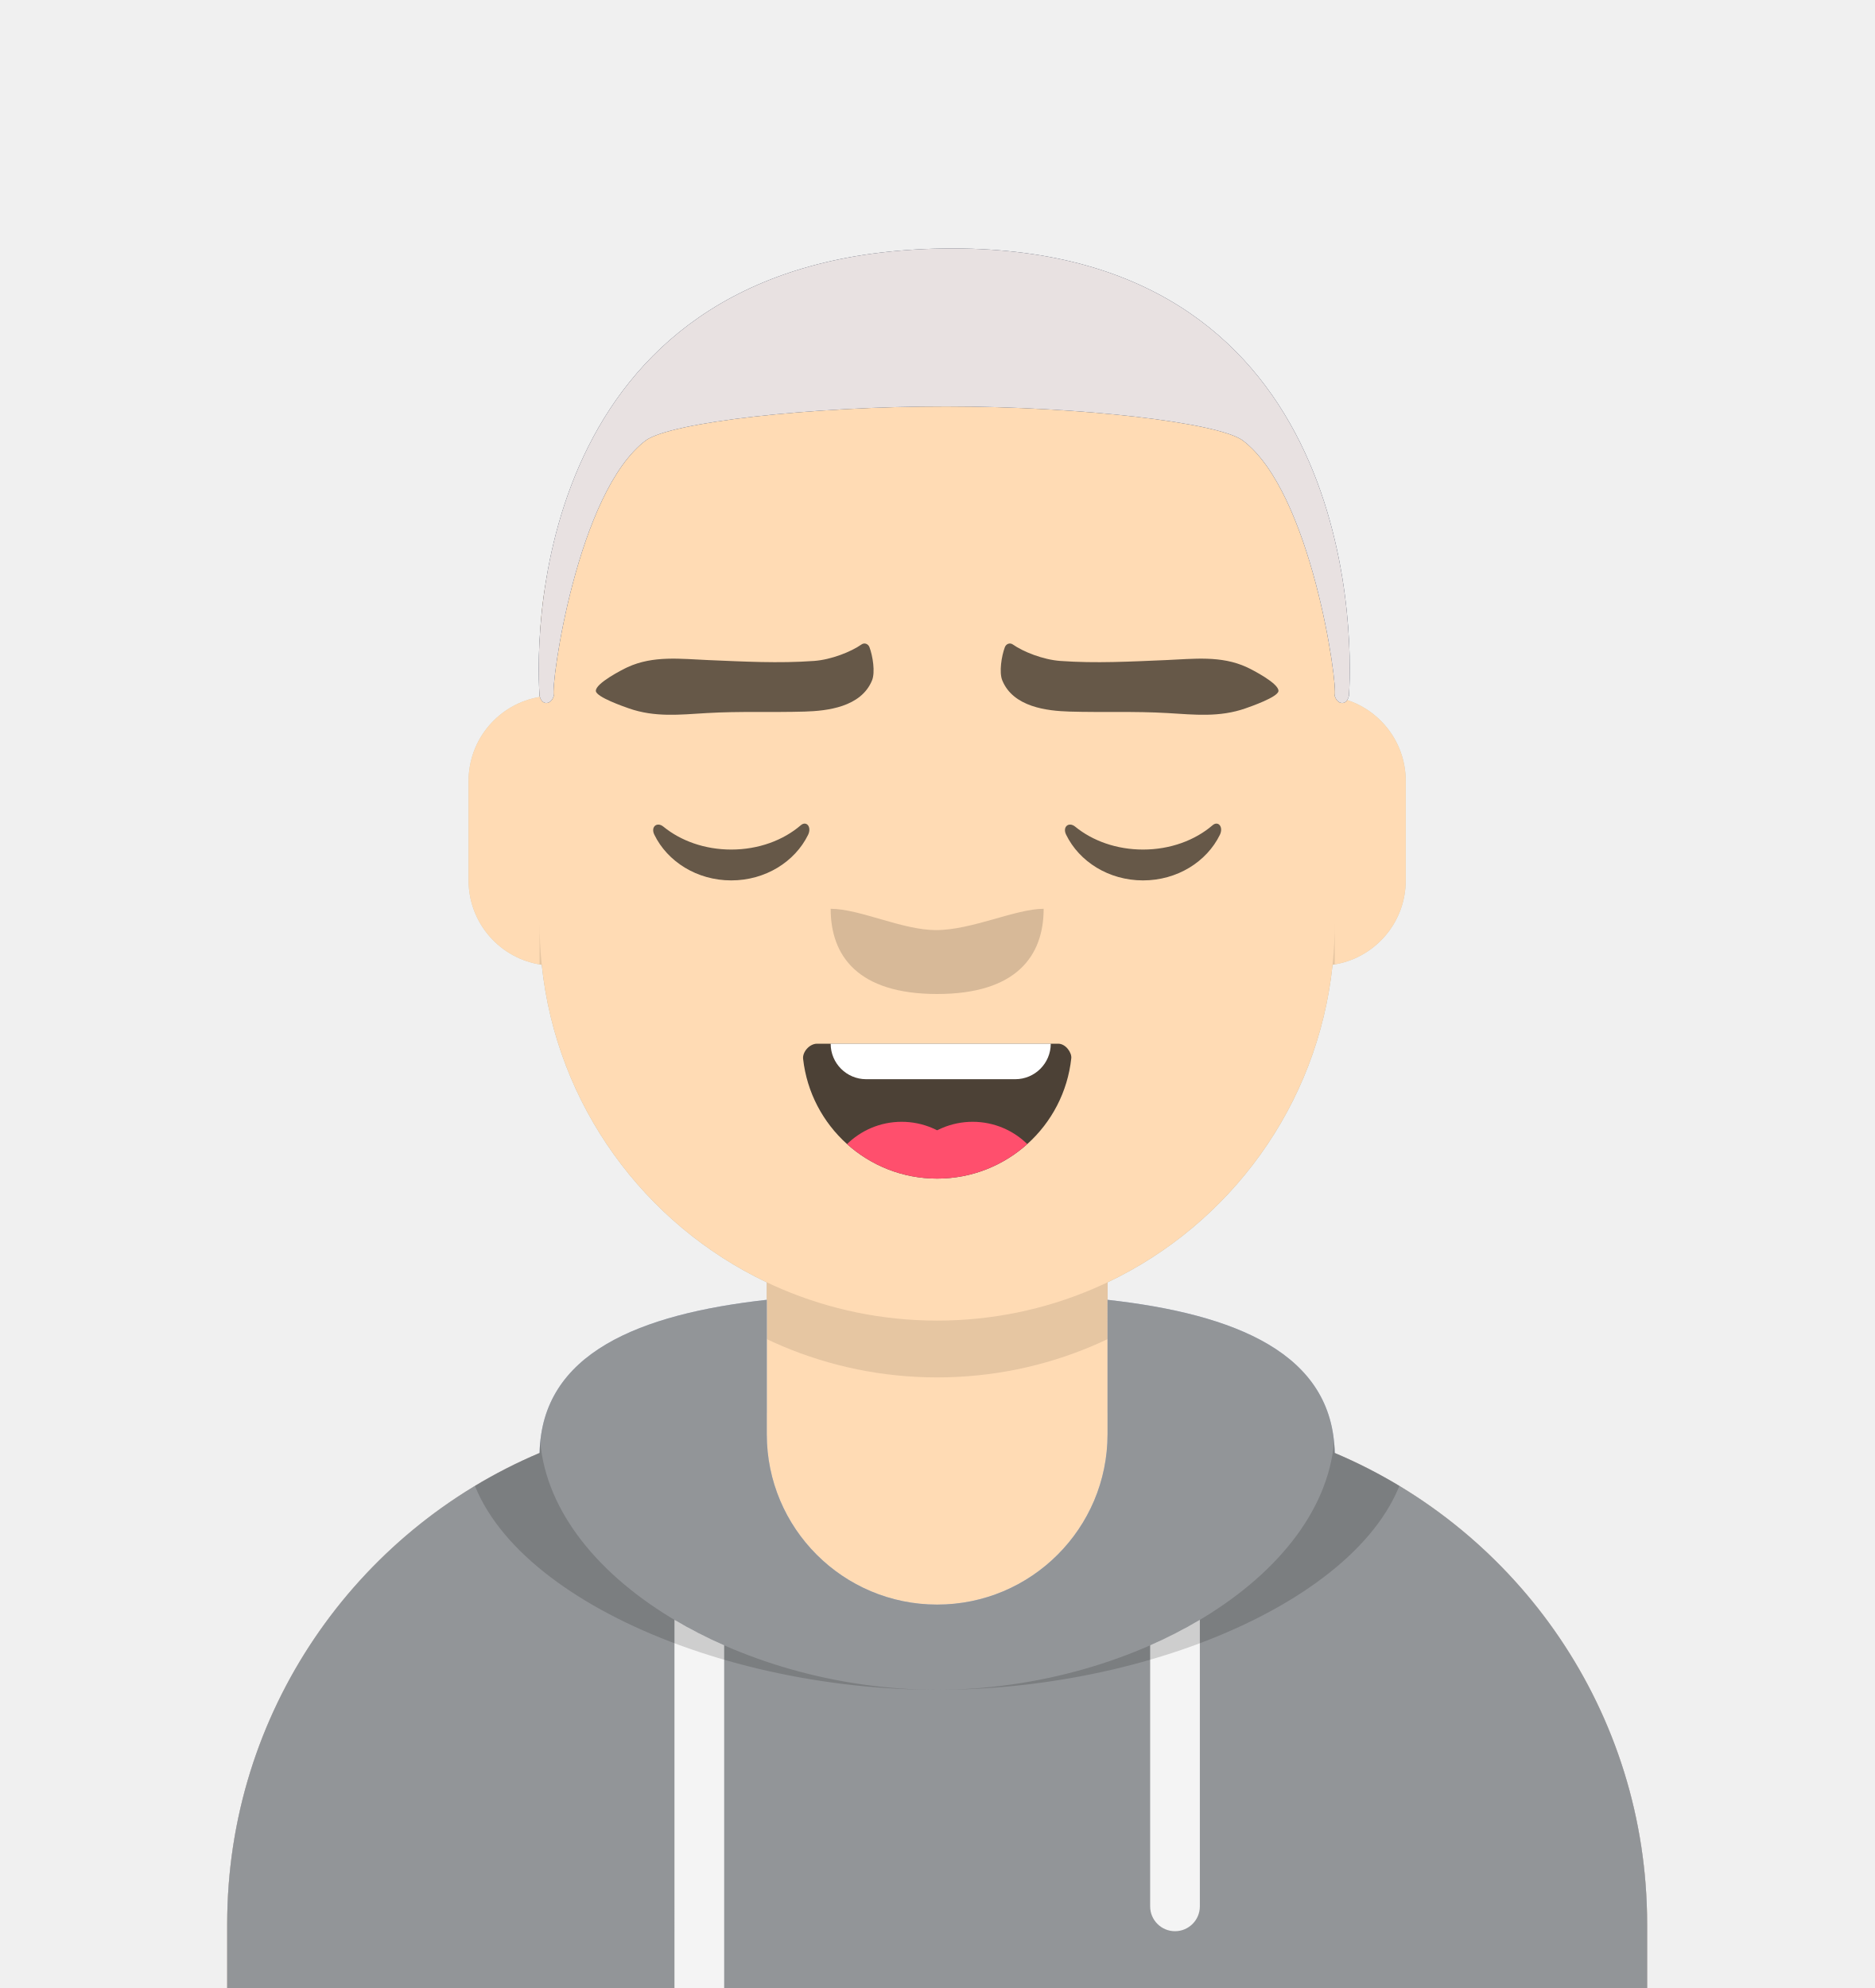
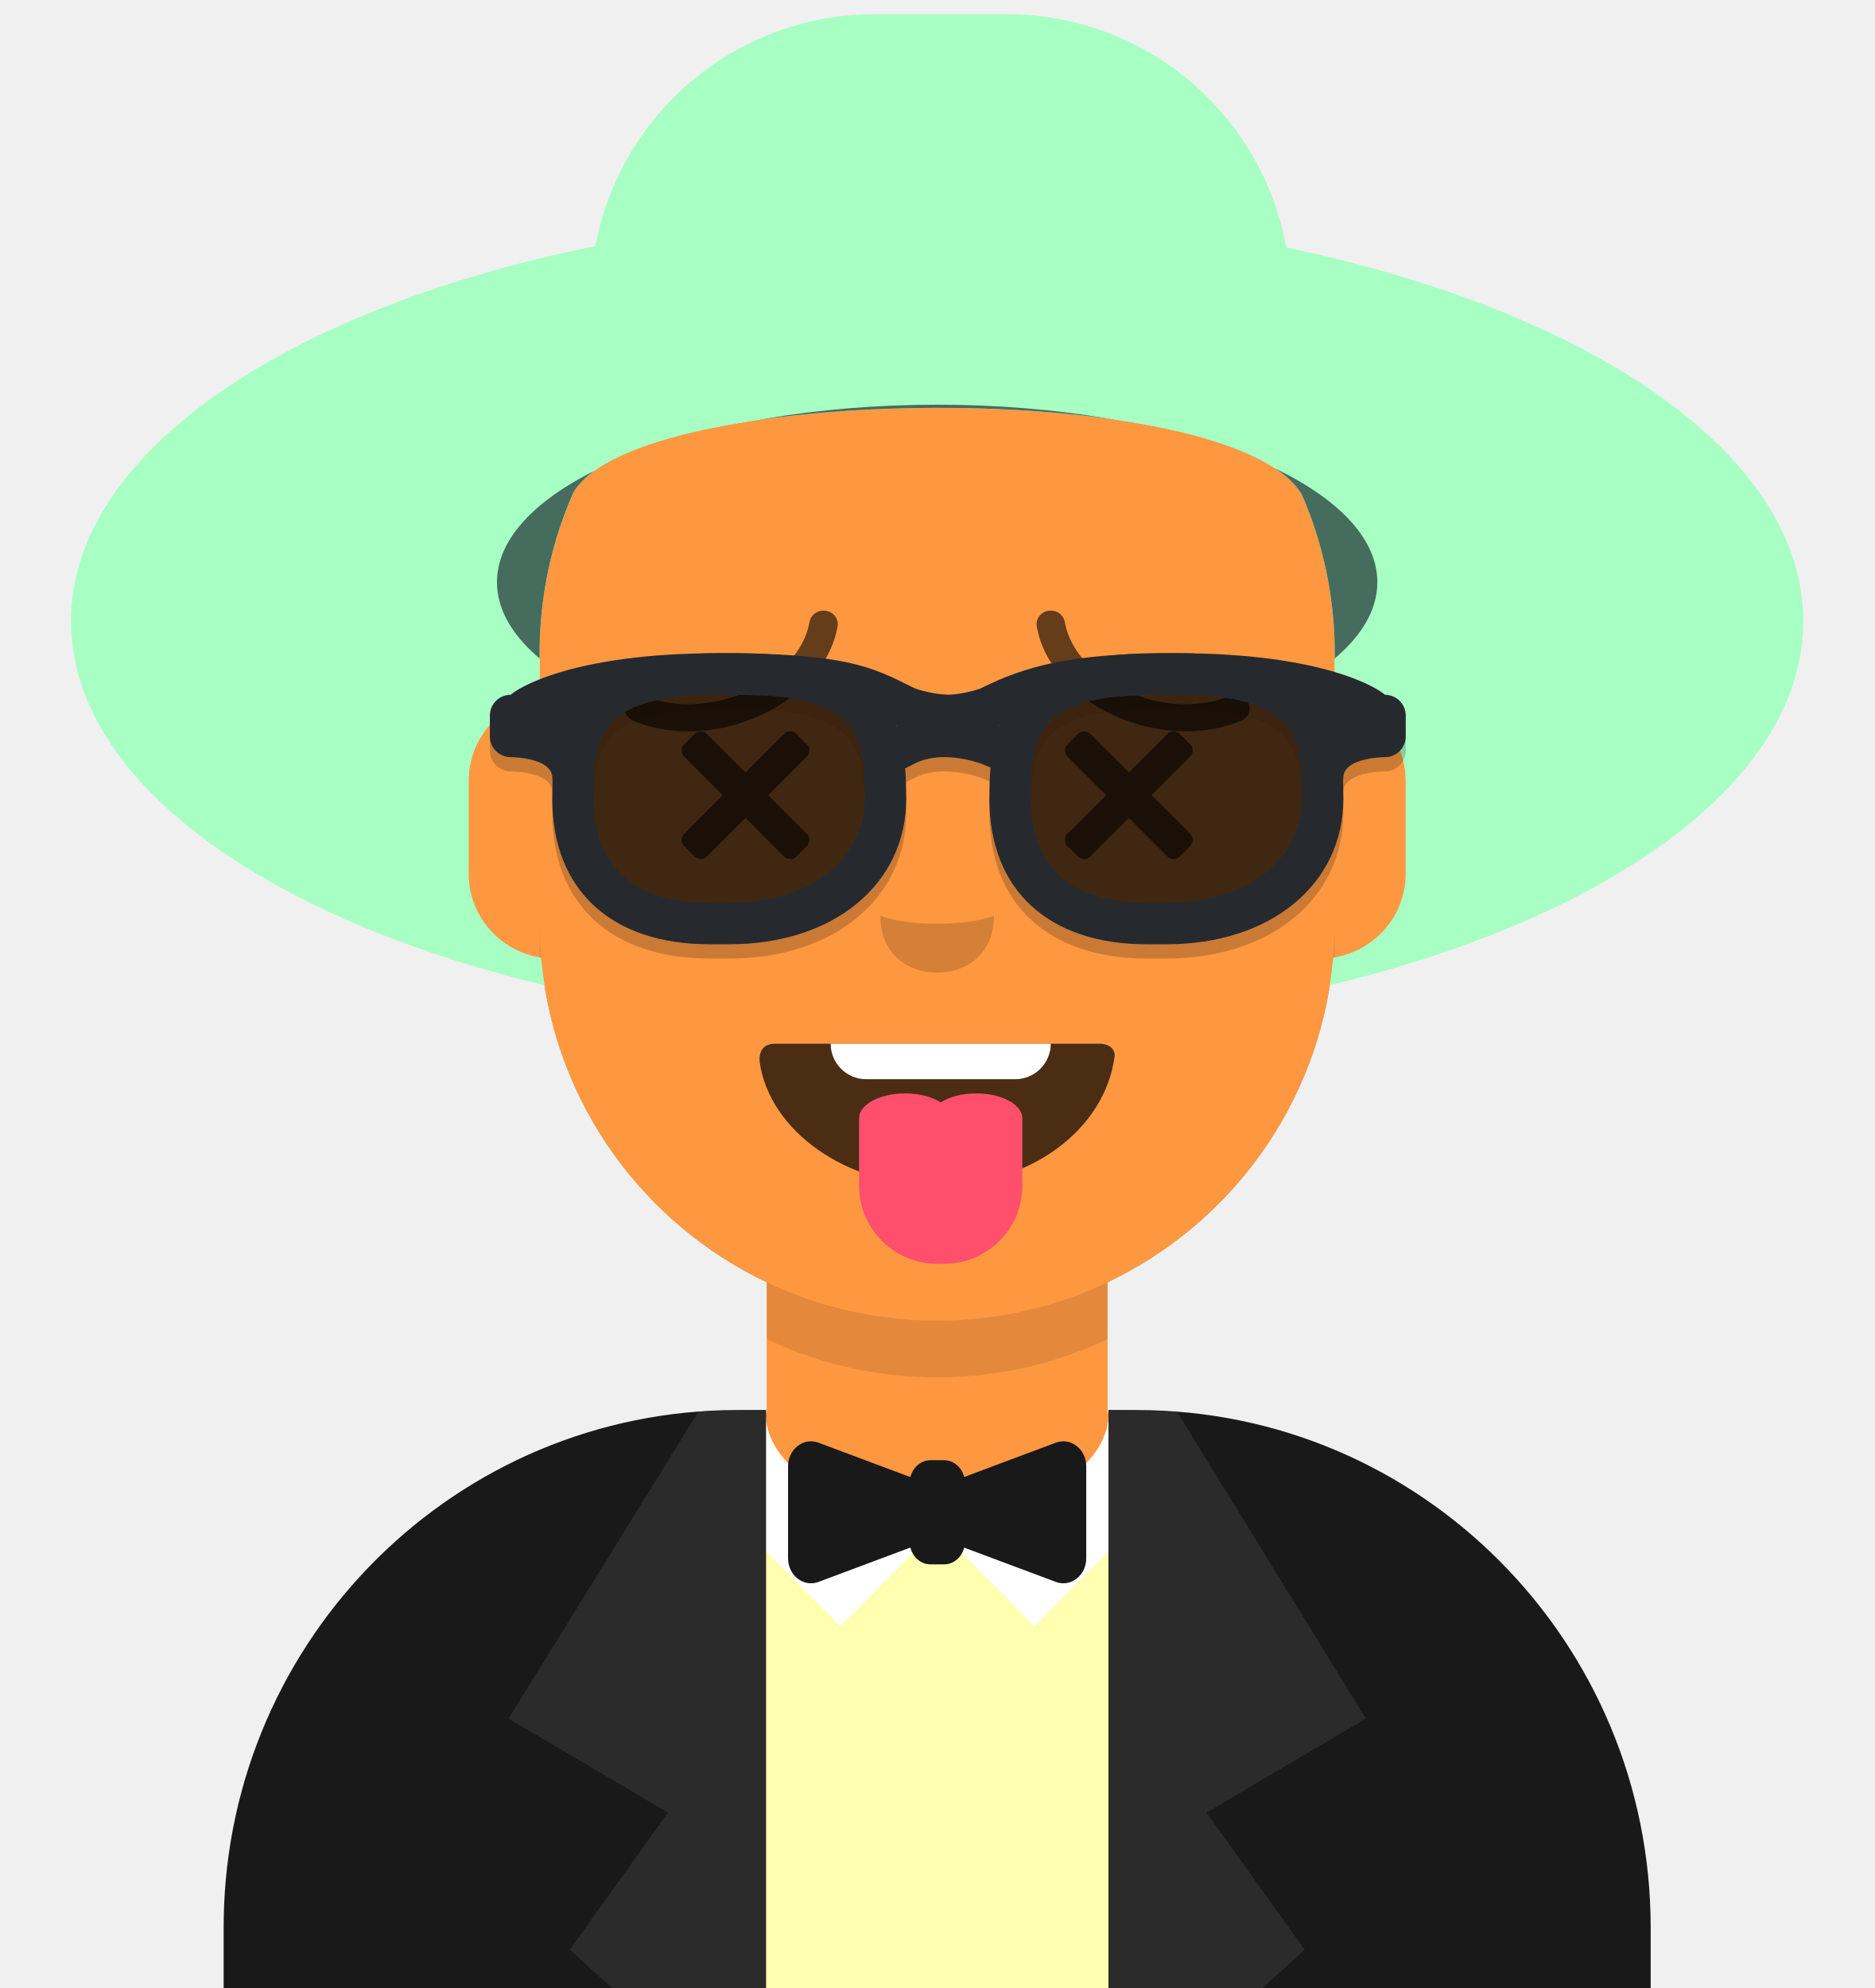
- <svg xmlns="http://www.w3.org/2000/svg" xmlns:xlink="http://www.w3.org/1999/xlink" width="264px" height="280px" viewBox="0 0 264 280" version="1.1">
+ <svg xmlns="http://www.w3.org/2000/svg" xmlns:ns2="http://design.blush" xmlns:xlink="http://www.w3.org/1999/xlink" width="264px" height="280px" viewBox="0 0 264 280" version="1.1">
  <defs>
    <path d="M100,0 C130.928,-5.68137151e-15 156,25.072 156,56 L156.001,62.166 C161.676,63.119 166,68.054 166,74 L166,88 C166,94.052 161.519,99.058 155.694,99.881 C153.628,119.686 141.238,136.422 124.001,144.61 L124,163 L128,163 C167.765,163 200,195.235 200,235 L200,244 L0,244 L0,235 C-4.86974701e-15,195.235 32.235,163 72,163 L76,163 L76,144.611 C58.763,136.422 46.372,119.687 44.305,99.881 C38.481,99.058 34,94.052 34,88 L34,74 C34,68.054 38.325,63.118 44,62.166 L44,56 C44,25.072 69.072,5.68137151e-15 100,0 Z" id="transparent_path-1" />
    <path d="M83,36.348 C83,52.629 105.162,65.828 132.5,65.828 C159.838,65.828 182,52.629 182,36.348 C182,34.985 181.845,33.645 181.544,32.331 C210.784,41.488 232,68.792 232,101.052 L232,110 L32,110 L32,101.052 C32,68.397 53.739,40.82 83.534,32.002 C83.182,33.421 83,34.871 83,36.348 Z" id="transparent_path-3" />
    <rect id="transparent_path-5" x="0" y="0" width="264" height="280" />
    <path d="M74,0 C114.869,0 148,33.131 148,74 L148,84.148 L148,197.608 C135.525,187.237 119.491,181 102,181 L102,181 L98,181 L98,162.611 C115.531,154.283 128.048,137.115 129.791,116.867 C135.569,116.002 140,111.019 140,105 L140,105 L140,92 C140,87.354 137.359,83.324 133.497,81.33 C132.724,81.05 131.952,80.748 131.181,80.426 C130.795,80.32 130.401,80.233 130,80.166 L130,80.166 L130,79.917 C117.224,74.234 104.878,63.071 96.11,47.885 C93.175,42.801 90.831,37.595 89.066,32.397 C80.431,42.941 67.745,53.602 52.342,62.495 C42.778,68.017 33.147,72.291 24,75.266 L24,137.247 C29.602,148.318 38.773,157.278 50,162.611 L50,162.611 L50,181 L46,181 C38.327,181 30.935,182.2 24,184.423 L24,230 C24,244.106 13.569,255.776 0,257.716 L0,74 C0,33.131 33.131,0 74,0 Z" id="transparent_path-7" />
  </defs>
  <g id="transparent_Avataaar/Default" stroke="none" stroke-width="1" fill="none" fill-rule="evenodd">
    <g id="transparent_Body" transform="translate(32, 36)">
      <mask id="transparent_mask-2" fill="white">
        <use xlink:href="#transparent_path-1" />
      </mask>
      <use fill="#D0C6AC" xlink:href="#transparent_path-1" />
-       <g id="transparent_Skin-Color" mask="url(#transparent_mask-2)" fill="#FFDBB4">
+       <g id="transparent_Skin-Color" mask="url(#transparent_mask-2)" fill="#FD9841">
        <g transform="translate(-32, 0)" id="transparent_Color">
          <rect x="0" y="0" width="264" height="244" />
        </g>
      </g>
      <path d="M44,94 C44,124.928 69.072,150 100,150 C130.928,150 156,124.928 156,94 L156,94 L156,102 C156,132.928 130.928,158 100,158 C69.072,158 44,132.928 44,102 Z" id="transparent_Neck-Shadow" fill-opacity="0.1" fill="#000000" mask="url(#transparent_mask-2)" />
    </g>
    <g id="transparent_Clothing" transform="translate(0, 170)">
-       <defs>
-         <path d="M187.997,34.742 L187.995,34.645 C213.853,45.567 232,71.164 232,100.999 L232,110 L32,110 L32,100.999 C32,71.164 50.147,45.567 76.006,34.644 C76.282,20.552 90.082,15.076 108,13.071 L108,32 C108,45.255 118.745,56 132,56 C145.255,56 156,45.255 156,32 L156,32 L156.001,13.071 C173.96,15.081 187.783,20.577 187.997,34.742 Z" id="hoodie_path-1" />
-       </defs>
-       <g id="hoodie_Clothing/Hoodie" stroke="none" stroke-width="1" fill="none" fill-rule="evenodd">
-         <mask id="hoodie_mask-2" fill="white">
-           <use xlink:href="#hoodie_path-1" />
-         </mask>
-         <use id="hoodie_Hoodie" fill="#B7C1DB" xlink:href="#hoodie_path-1" />
-         <g id="hoodie_Fabric-Color" mask="url(#hoodie_mask-2)" fill="#929598">
-           <rect id="hoodie_🖍Color" x="0" y="0" width="264" height="110" />
+       <g id="bond_suit_Clothing/Bond Suit" stroke="none" stroke-width="1" fill="none" fill-rule="evenodd">
+         <g id="bond_suit_Suit" transform="translate(31.5, 28.6)">
+           <path d="M124.38,3.001 L128.36,3.001 C167.926,3.001 200,34.435 200,73.212 L200,81.988 L1,81.988 L1,73.212 L1.01,72.05 C1.642,33.81 33.47,3.001 72.64,3.001 L76.62,3.001 C76.62,3.001 76.424,15.113 100.492,15.113 C124.56,15.113 124.38,3.001 124.38,3.001" id="bond_suit_Fabric-Color" fill="#FFFFB1" ns2:color="Top-500" />
+           <path d="M86.846,30.44 L100.52,16.669 L114.194,30.44 L142.147,2.288 C137.77,1.454 133.258,1 128.639,1 L124.619,1 C124.619,1 124.801,13.573 100.491,13.573 C76.181,13.573 76.38,1 76.38,1 L72.36,1 C67.753,1 63.253,1.45 58.885,2.28 L86.846,30.44 Z" id="bond_suit_Fill-7" fill="#FFF" />
+           <path d="M128.64,0.001 L124.641,0.001 L124.641,81.988 L201,81.988 L201,72.879 C201,32.629 168.604,0.001 128.64,0.001" id="bond_suit_Fill-9" fill="#191919" />
+           <path d="M76.38,0.001 L72.36,0.001 C32.796,0.001 0.649,31.98 0.009,71.673 L0,72.879 L0,81.988 L76.38,81.988 L76.38,0.001 Z" id="bond_suit_Fill-12" fill="#191919" />
+           <path d="M66.874,0.206 L40.133,43.457 L62.585,56.695 L48.758,75.998 L55.328,81.988 L76.38,81.988 L76.38,0.001 C76.38,0.001 73.265,0.043 66.874,0.206" id="bond_suit_Fill-15" fill="#2B2B2B" />
+           <path d="M134.28,0.225 L160.887,43.458 L138.436,56.694 L152.264,75.998 L145.691,81.988 L124.64,81.987 L124.64,-0.001 C124.64,-0.001 127.889,0.062 134.28,0.225" id="bond_suit_Fill-18" fill="#2B2B2B" />
+           <path d="M117.319,4.557 L104.309,9.425 C103.96,8.066 102.826,7.065 101.468,7.065 L99.573,7.065 C98.209,7.065 97.073,8.073 96.727,9.439 L83.681,4.557 C81.601,3.864 79.5,5.557 79.5,7.925 L79.5,20.876 C79.5,23.243 81.601,24.936 83.681,24.243 L96.727,19.362 C97.073,20.727 98.209,21.735 99.573,21.735 L101.468,21.735 C102.826,21.735 103.96,20.733 104.309,19.376 L117.319,24.243 C119.399,24.936 121.5,23.243 121.5,20.876 L121.5,7.925 C121.5,5.557 119.399,3.864 117.319,4.557" id="bond_suit_Fill-1" fill="#191919" />
        </g>
-         <path d="M102,61.739 L102,110 L95,110 L94.999,58.15 C97.203,59.46 99.546,60.661 102,61.739 Z M169.001,58.149 L169,98.5 C169,100.433 167.433,102 165.5,102 C163.567,102 162,100.433 162,98.5 L162.001,61.738 C164.455,60.66 166.798,59.459 169.001,58.149 Z" id="hoodie_Straps" fill="#F4F4F4" mask="url(#hoodie_mask-2)" />
-         <path d="M132,68 L130.996,67.995 C97.88,67.68 65.5,51.823 65.5,32.308 C65.5,21.243 75.909,15.571 90.959,12.725 C81.875,16.075 76,21.706 76,31.077 C76,51.469 103.821,68 132,68 Z M132,68 C160.179,68 188,51.469 188,31.077 C188,21.706 182.125,16.075 173.041,12.725 C188.091,15.571 198.5,21.243 198.5,32.308 C198.5,52.02 165.462,68 132,68 L132,68 Z" id="hoodie_Shadow" fill-opacity="0.16" fill="#000000" mask="url(#hoodie_mask-2)" />
      </g>
    </g>
    <g id="transparent_Face" transform="translate(76, 82)" fill="#000000">
      <g id="transparent_Mouth" transform="translate(2, 52)">
        <defs>
-           <path d="M35.118,15.128 C36.176,24.62 44.226,32 54,32 C63.804,32 71.874,24.574 72.892,15.04 C72.974,14.273 72.117,13 71.043,13 C56.149,13 44.738,13 37.087,13 C36.007,13 35.012,14.178 35.118,15.128 Z" id="smile_path-1" />
+           <path d="M29,15.609 C30.41,25.231 41.062,33 54,33 C66.968,33 77.646,25.183 79,14.739 C79.101,14.34 78.775,13 76.826,13 C56.838,13 41.74,13 31.174,13 C29.383,13 28.87,14.24 29,15.609 Z" id="tongue_path-1" />
        </defs>
-         <g id="smile_Mouth/Smile" stroke="none" stroke-width="1" fill="none" fill-rule="evenodd">
-           <mask id="smile_mask-2" fill="white">
-             <use xlink:href="#smile_path-1" />
+         <g id="tongue_Mouth/Tongue" stroke="none" stroke-width="1" fill="none" fill-rule="evenodd">
+           <mask id="tongue_mask-2" fill="white">
+             <use xlink:href="#tongue_path-1" />
          </mask>
-           <use id="smile_Mouth" fill-opacity="0.7" fill="#000000" xlink:href="#smile_path-1" />
-           <path d="M44,2 L65,2 C67.761,2 70,4.239 70,7 L70,13 C70,15.761 67.761,18 65,18 L44,18 C41.239,18 39,15.761 39,13 L39,7 C39,4.239 41.239,2 44,2 Z" id="smile_Teeth" fill="#FFFFFF" mask="url(#smile_mask-2)" />
-           <g id="smile_Tongue" mask="url(#smile_mask-2)" fill="#FF4F6D">
-             <g transform="translate(38, 24)">
-               <circle cx="11" cy="11" r="11" />
-               <circle cx="21" cy="11" r="11" />
-             </g>
-           </g>
+           <use id="tongue_Mouth" fill-opacity="0.7" fill="#000000" xlink:href="#tongue_path-1" />
+           <path d="M44,2 L65,2 C67.761,2 70,4.239 70,7 L70,13 C70,15.761 67.761,18 65,18 L44,18 C41.239,18 39,15.761 39,13 L39,7 C39,4.239 41.239,2 44,2 Z" id="tongue_Teeth" fill="#FFFFFF" mask="url(#tongue_mask-2)" />
+           <path d="M59.5,20 C63.09,20 66,21.567 66,23.5 C66,23.583 65.995,23.665 65.984,23.747 C65.995,23.829 66,23.914 66,24 L66,33 C66,39.075 61.075,44 55,44 L54,44 C47.925,44 43,39.075 43,33 L43,24 C43,23.914 43.005,23.829 43.016,23.746 C43.005,23.665 43,23.583 43,23.5 C43,21.567 45.91,20 49.5,20 C51.511,20 53.309,20.492 54.501,21.264 C55.691,20.492 57.489,20 59.5,20 Z" id="tongue_Tongue" fill="#FF4F6D" />
        </g>
      </g>
      <g id="transparent_Nose" transform="translate(28, 40)" fill-opacity="0.16">
-         <g id="wide_Nose/Wide" stroke="none" stroke-width="1" fill="none" fill-rule="evenodd">
-           <path d="M13,6 C13,12.627 16.828,18 28,18 C39.172,18 43,12.627 43,6 C39.036,6 32.897,9 27.838,9 C23.079,9 17.101,6 13,6 Z" id="wide_Nose" fill-opacity=".16" fill="#000" />
+         <g id="small_Nose/Small" stroke="none" stroke-width="1" fill="none" fill-rule="evenodd">
+           <path d="M20,7 C20,12.523 24.047,15 28,15 C31.953,15 36,12.523 36,7 C33.833,7.732 31.141,8.098 27.924,8.098 C24.741,8.098 22.099,7.732 20,7 Z" id="small_Nose" fill-opacity=".16" fill="#000" />
        </g>
      </g>
      <g id="transparent_Eyes" transform="translate(0, 8)">
-         <g id="closed_Eyes/Closed-😌" stroke="none" stroke-width="1" fill="none" fill-rule="evenodd" fill-opacity="0.6">
-           <path d="M16.16,32.447 C18.007,28.649 22.164,26 26.998,26 C31.814,26 35.959,28.63 37.815,32.407 C38.367,33.529 37.582,34.447 36.791,33.767 C34.34,31.66 30.859,30.344 26.998,30.344 C23.257,30.344 19.874,31.579 17.438,33.572 C16.547,34.3 15.62,33.558 16.16,32.447 Z" id="closed_Closed-Eye" fill="#000000" transform="translate(27, 30) scale(1, -1) translate(-27, -30) " />
-           <path d="M74.16,32.447 C76.007,28.649 80.164,26 84.998,26 C89.814,26 93.959,28.63 95.815,32.407 C96.367,33.529 95.582,34.447 94.791,33.767 C92.34,31.66 88.859,30.344 84.998,30.344 C81.257,30.344 77.874,31.579 75.438,33.572 C74.547,34.3 73.62,33.558 74.16,32.447 Z" id="closed_Closed-Eye" fill="#000000" transform="translate(85, 30) scale(1, -1) translate(-85, -30) " />
+         <g id="x_dizzy_Eyes/X-Dizzy-😵" stroke="none" stroke-width="1" fill="none" fill-rule="evenodd" fill-opacity="0.6">
+           <path d="M23.5,13.3 L29,18.799 L34.5,13.3 C34.9,12.9 35.6,12.9 36.1,13.3 L37.7,14.9 C38.1,15.3 38.1,16 37.7,16.5 L32.2,22 L37.7,27.5 C38.1,27.9 38.1,28.6 37.7,29.1 L36.1,30.7 C35.7,31.1 35,31.1 34.5,30.7 L29,25.2 L23.5,30.7 C23.1,31.1 22.4,31.1 21.9,30.7 L20.3,29.1 C19.9,28.7 19.9,28 20.3,27.5 L25.799,22 L20.3,16.5 C19.9,16 19.9,15.3 20.3,14.9 L21.9,13.3 C22.3,12.9 23,12.9 23.5,13.3 Z" id="x_dizzy_Eye" fill="#000000" fill-rule="nonzero" />
+           <path d="M77.5,13.3 L83,18.799 L88.5,13.3 C88.9,12.9 89.6,12.9 90.1,13.3 L91.7,14.9 C92.1,15.3 92.1,16 91.7,16.5 L86.2,22 L91.7,27.5 C92.1,27.9 92.1,28.6 91.7,29.1 L90.1,30.7 C89.7,31.1 89,31.1 88.5,30.7 L83,25.2 L77.5,30.7 C77.1,31.1 76.4,31.1 75.9,30.7 L74.3,29.1 C73.9,28.7 73.9,28 74.3,27.5 L79.799,22 L74.3,16.5 C73.9,16 73.9,15.3 74.3,14.9 L75.9,13.3 C76.3,12.9 77,12.9 77.5,13.3 Z" id="x_dizzy_Eye" fill="#000000" fill-rule="nonzero" />
        </g>
      </g>
      <g id="transparent_Eyebrow" fill-opacity="0.6">
-         <g id="flat_natural_Eyebrow/Natural/Flat-Natural" stroke="none" stroke-width="1" fill="none" fill-rule="evenodd" fill-opacity="0.6">
-           <path d="M38.569,10.702 C33.587,11.238 28.655,11.134 23.656,11.101 C19.823,11.076 15.92,10.689 12.325,12.509 C11.636,12.857 7.877,14.945 8.003,16.011 C8.104,16.863 12.013,18.064 12.717,18.284 C16.428,19.445 19.924,18.928 23.687,18.57 C28.302,18.132 32.914,18.175 37.532,17.874 C40.642,17.672 45.422,16.977 46.829,13.148 C47.253,11.995 46.815,9.734 46.307,8.506 C46.105,8.018 45.563,7.85 45.169,8.149 C43.756,9.222 40.985,10.443 38.569,10.702" id="flat_natural_Fill-10" fill="#000000" transform="translate(27.5, 13.5) rotate(2) translate(-27.5, -13.5) " />
-           <path d="M95.569,10.702 C90.587,11.238 85.655,11.134 80.656,11.101 C76.823,11.076 72.92,10.689 69.325,12.509 C68.636,12.857 64.877,14.945 65.003,16.011 C65.104,16.863 69.013,18.064 69.717,18.284 C73.428,19.445 76.924,18.928 80.687,18.57 C85.302,18.132 89.914,18.175 94.532,17.874 C97.642,17.672 102.422,16.977 103.829,13.148 C104.253,11.995 103.815,9.734 103.307,8.506 C103.105,8.018 102.563,7.85 102.169,8.149 C100.756,9.222 97.985,10.443 95.569,10.702" id="flat_natural_Fill-10" fill="#000000" transform="translate(84.5, 13.5) scale(-1, 1) rotate(2) translate(-84.5, -13.5) " />
+         <g id="sad_concerned_Eyebrow/Outline/Sad-Concerned" stroke="none" stroke-width="1" fill="none" fill-rule="evenodd" fill-opacity="0.6">
+           <path d="M15.973,19.409 C17.452,11.02 30.062,5.228 39.211,8.977 C40.225,9.393 41.402,8.946 41.838,7.978 C42.274,7.01 41.805,5.889 40.79,5.473 C29.346,0.783 13.955,7.852 12.028,18.776 C11.845,19.815 12.579,20.799 13.669,20.973 C14.758,21.148 15.789,20.448 15.973,19.409 Z" id="sad_concerned_Eyebrow" fill="#000000" fill-rule="nonzero" transform="translate(27.00041, 12.5) scale(-1, -1) translate(-27.00041, -12.5) " />
+           <path d="M73.973,19.409 C75.452,11.02 88.062,5.228 97.211,8.977 C98.225,9.393 99.402,8.946 99.838,7.978 C100.274,7.01 99.805,5.889 98.79,5.473 C87.346,0.783 71.955,7.852 70.028,18.776 C69.845,19.815 70.579,20.799 71.669,20.973 C72.758,21.148 73.789,20.448 73.973,19.409 Z" id="sad_concerned_Eyebrow" fill="#000000" fill-rule="nonzero" transform="translate(85.00041, 12.5) scale(1, -1) translate(-85.00041, -12.5) " />
        </g>
      </g>
    </g>
    <g id="transparent_Top">
      <defs>
-         <path d="M1,64 C1.347,65.488 2.673,65.223 3,64 C2.537,62.446 6.296,35.248 16,28 C19.618,25.483 39.008,23.232 58.313,23.246 C77.409,23.259 96.421,25.511 100,28 C109.704,35.248 113.463,62.446 113,64 C113.327,65.223 114.653,65.488 115,64 C115.719,53.702 115,0.274 58,1 C1,1.726 0.281,53.702 1,64 Z" id="caesar_path-1" />
+         <path d="M264,5.68434189e-14 L264,280 L232,280 L232,271 C232,231.633 200.406,199.645 161.191,199.01 L160,199 L156,199 L156.001,180.61 C173.531,172.282 186.048,155.114 187.791,134.867 C193.471,134.017 197.849,129.186 197.996,123.305 L198,123 L198,110 C198,104.054 193.676,99.119 188.001,98.166 L188,92 C188,84.055 186.345,76.496 183.362,69.649 C173.435,53 89.313,53.803 80.71,69.485 C77.681,76.375 76,83.991 76,92 L76,92 L76,98.166 C70.422,99.102 66.149,103.886 66.004,109.695 L66,110 L66,123 C66,129.019 70.431,134.003 76.209,134.867 C77.952,155.115 90.469,172.283 108,180.611 L108,199 L104,199 C64.633,199 32.645,230.594 32.01,269.809 L32,271 L32,280 L0,280 L0,5.68434189e-14 L264,5.68434189e-14 Z" id="hat_path-1" />
      </defs>
-       <g id="caesar_Top/Short-Hair/The-Caesar" stroke="none" stroke-width="1" fill="none" fill-rule="evenodd">
-         <g id="caesar_Facial-Hair" transform="translate(49, 72)" />
-         <g id="caesar_Hair" transform="translate(75, 34)">
-           <mask id="caesar_mask-2" fill="white">
-             <use xlink:href="#caesar_path-1" />
+       <g id="hat_Top/Accesories/Hat" stroke="none" stroke-width="1" fill="none" fill-rule="evenodd">
+         <g id="hat_Hat">
+           <mask id="hat_mask-2" fill="white">
+             <use xlink:href="#hat_path-1" />
          </mask>
-           <use id="caesar_Caesar" fill="#28354B" xlink:href="#caesar_path-1" />
-           <g id="caesar_Hair-Color" mask="url(#caesar_mask-2)" fill="#E8E1E1">
-             <g transform="translate(-74, -34)" id="caesar_Color">
-               <rect x="0" y="0" width="264" height="280" />
+           <g id="hat_Mask-Hair" />
+           <g id="hat_Fabric-Color" fill="#A7FFC4">
+             <path d="M123.182,2 L141.818,2 C160.609,2 176.867,15.08 180.89,33.436 L190,75 L190,75 L75,75 L84.11,33.436 C88.133,15.08 104.391,2 123.182,2 Z" mask="url(#hat_mask-2)" />
+             <ellipse id="hat_Hipster" mask="url(#hat_mask-2)" cx="132" cy="87.5" rx="122" ry="57.5" />
+           </g>
+           <ellipse id="hat_Very" fill="#15232A" opacity="0.667" mask="url(#hat_mask-2)" cx="132" cy="82" rx="62" ry="25" />
+         </g>
+         <g id="hat_Facial-Hair" transform="translate(49, 72)" />
+         <g id="hat_Accessory" transform="translate(62, 85)">
+           <defs>
+             <filter x="-3.1%" y="-9.8%" width="106.2%" height="119.5%" filterUnits="objectBoundingBox" id="wayfarers_filter-1">
+               <feOffset dx="0" dy="2" in="SourceAlpha" result="shadowOffsetOuter1" />
+               <feColorMatrix values="0 0 0 0 0   0 0 0 0 0   0 0 0 0 0  0 0 0 0.2 0" type="matrix" in="shadowOffsetOuter1" result="shadowMatrixOuter1" />
+               <feMerge>
+                 <feMergeNode in="shadowMatrixOuter1" />
+                 <feMergeNode in="SourceGraphic" />
+               </feMerge>
+             </filter>
+             <linearGradient x1="50%" y1="0%" x2="50%" y2="100%" id="wayfarers_linearGradient-2">
+               <stop stop-color="#FFFFFF" stop-opacity="0.5" offset="0%" />
+               <stop stop-color="#000000" stop-opacity="0.5" offset="70.506%" />
+             </linearGradient>
+             <path d="M44.918,17.571 C44.918,27.274 36.668,35.143 22.92,35.143 L20.17,35.143 C6.423,35.143 0.923,27.271 0.923,17.571 L0.923,17.571 C0.923,7.866 2.207,0 21.455,0 L24.386,0 C43.634,0 44.918,7.866 44.918,17.571 L44.918,17.571 Z" id="wayfarers_path-3" />
+             <path d="M106.486,17.571 C106.486,27.274 98.239,35.143 84.489,35.143 L81.739,35.143 C67.991,35.143 62.491,27.271 62.491,17.571 L62.491,17.571 C62.491,7.866 63.775,0 83.023,0 L85.955,0 C105.199,0 106.486,7.866 106.486,17.571 L106.486,17.571 Z" id="wayfarers_path-4" />
+           </defs>
+           <g id="wayfarers_Top/_Resources/Wayfarers" stroke="none" stroke-width="1" fill="none" fill-rule="evenodd">
+             <g id="wayfarers_Wayfarers" filter="url(#wayfarers_filter-1)" transform="translate(7, 7)" fill-rule="nonzero">
+               <g id="wayfarers_Shades" transform="translate(10.79546, 2.928571)">
+                 <g id="wayfarers_Shade">
+                   <use fill-opacity="0.7" fill="#000000" xlink:href="#wayfarers_path-3" />
+                   <use fill="url(#linearGradient-2)" style="mix-blend-mode: screen;" xlink:href="#wayfarers_path-3" />
+                 </g>
+                 <g id="wayfarers_Shade">
+                   <use fill-opacity="0.7" fill="#000000" xlink:href="#wayfarers_path-4" />
+                   <use fill="url(#linearGradient-2)" style="mix-blend-mode: screen;" xlink:href="#wayfarers_path-4" />
+                 </g>
+               </g>
+               <path d="M35.182,0 C56.833,0 58.645,10.127 58.645,20.5 C58.645,32.569 48.396,41 33.716,41 L30.966,41 C17.078,41 8.787,33.336 8.787,20.5 C8.787,10.127 10.599,0 32.25,0 L35.182,0 Z M35.182,5.854 L32.25,5.854 C14.65,5.854 14.65,12.318 14.65,20.5 C14.65,27.18 17.48,35.143 30.966,35.143 L33.716,35.143 C44.942,35.143 52.782,29.122 52.782,20.5 L52.781,19.768 C52.766,11.936 52.254,5.854 35.182,5.854 Z" id="wayfarers_Left" fill="#252C2F" />
+               <path d="M96.75,0 C118.401,0 120.213,10.127 120.213,20.5 C120.213,32.569 109.964,41 95.284,41 L92.534,41 C78.646,41 70.355,33.336 70.355,20.5 C70.355,10.127 72.167,0 93.818,0 L96.75,0 Z M96.75,5.854 L93.818,5.854 C76.218,5.854 76.218,12.318 76.218,20.5 C76.218,27.18 79.051,35.143 92.534,35.143 L95.284,35.143 C106.51,35.143 114.35,29.122 114.35,20.5 L114.349,19.768 C114.334,11.936 113.822,5.854 96.75,5.854 Z" id="wayfarers_Right" fill="#252C2F" />
+               <path d="M2.932,5.857 C3.618,5.172 11.123,0 32.25,0 C49.964,0 53.714,1.88 59.39,4.721 L59.805,4.931 C60.2,5.073 62.218,5.774 64.578,5.851 C66.729,5.757 68.568,5.161 69.106,4.97 C75.584,1.748 81.926,0 96.75,0 C117.877,0 125.382,5.172 126.068,5.857 C127.689,5.857 129,7.166 129,8.786 L129,11.714 C129,13.334 127.689,14.643 126.068,14.643 C126.068,14.643 120.205,14.643 120.205,17.571 C120.205,20.5 117.273,13.334 117.273,11.714 L117.273,8.862 C113.697,7.462 107.297,5.857 96.75,5.857 C85,5.857 79.148,6.988 74.128,9.104 L74.184,9.243 L71.688,10.25 L74.181,11.258 L71.981,16.687 L69.264,15.589 C69.021,15.49 68.497,15.314 67.771,15.131 C65.747,14.62 63.665,14.465 61.825,14.851 C61.15,14.993 60.523,15.206 59.948,15.493 L57.326,16.803 L54.703,11.565 L57.325,10.255 L57.331,10.252 L54.819,9.237 L54.899,9.039 C50.57,6.976 46.578,5.857 32.25,5.857 C21.704,5.857 15.303,7.461 11.727,8.861 L11.727,11.714 C11.727,13.334 8.795,20.5 8.795,17.571 C8.795,14.643 2.932,14.643 2.932,14.643 C1.313,14.643 0,13.334 0,11.714 L0,8.786 C0,7.166 1.313,5.857 2.932,5.857 Z" id="wayfarers_Stuff" fill="#252C2F" />
            </g>
          </g>
        </g>
-         <g id="caesar_Accessory" transform="translate(62, 85)" />
      </g>
    </g>
  </g>
</svg>
